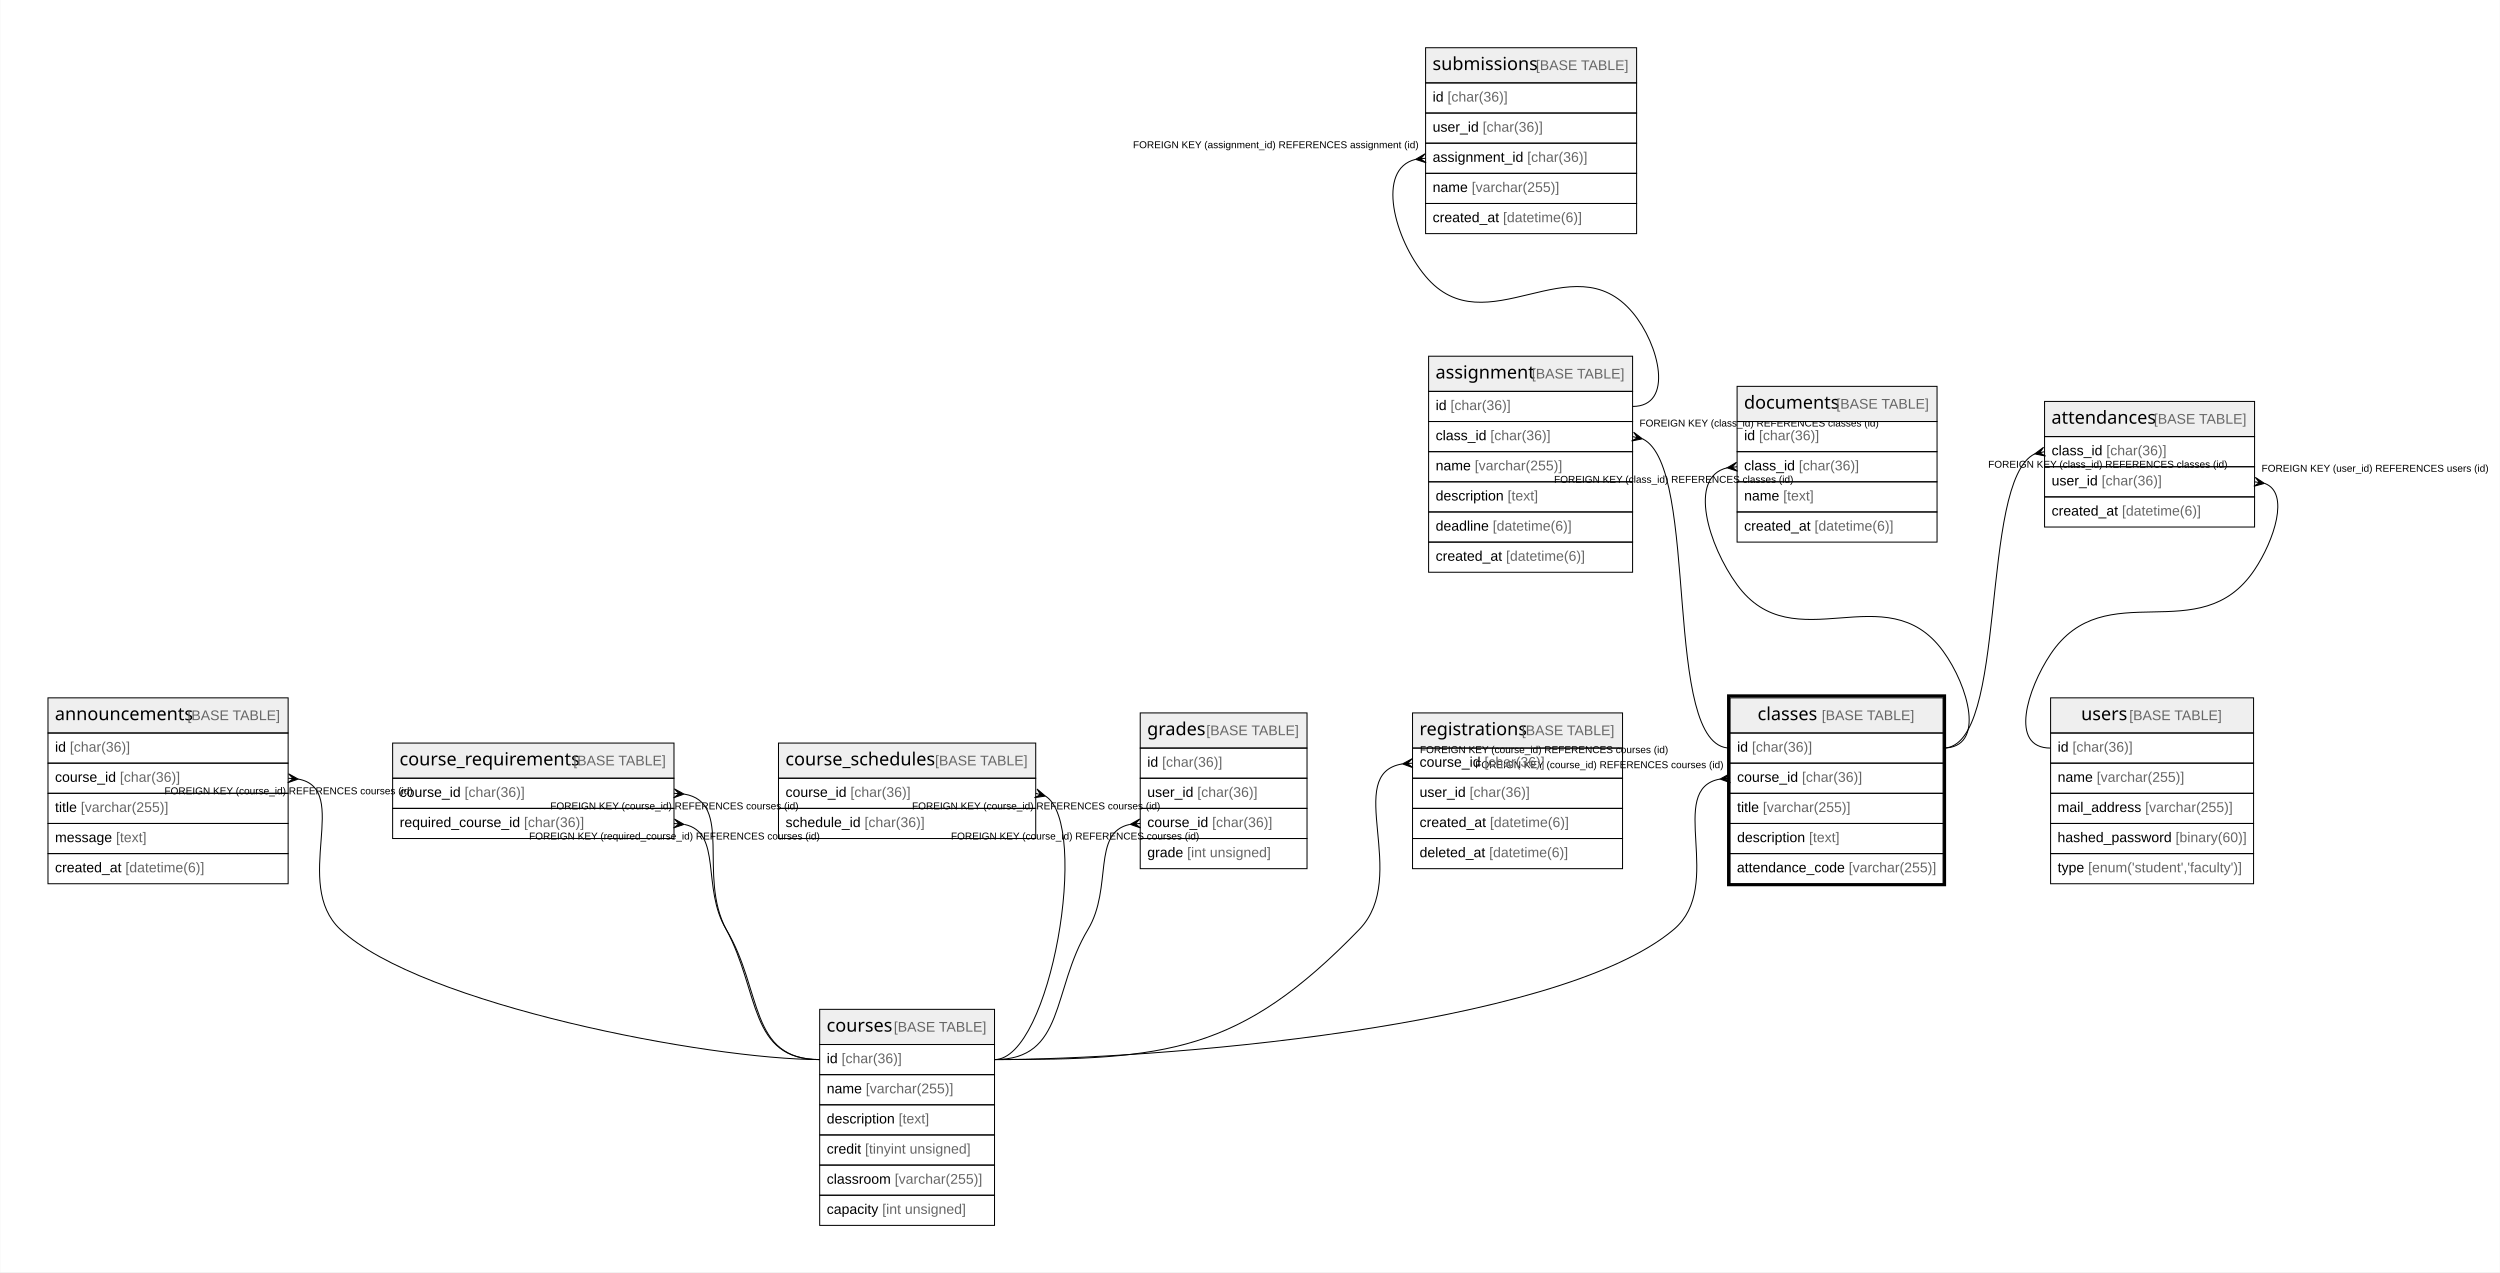
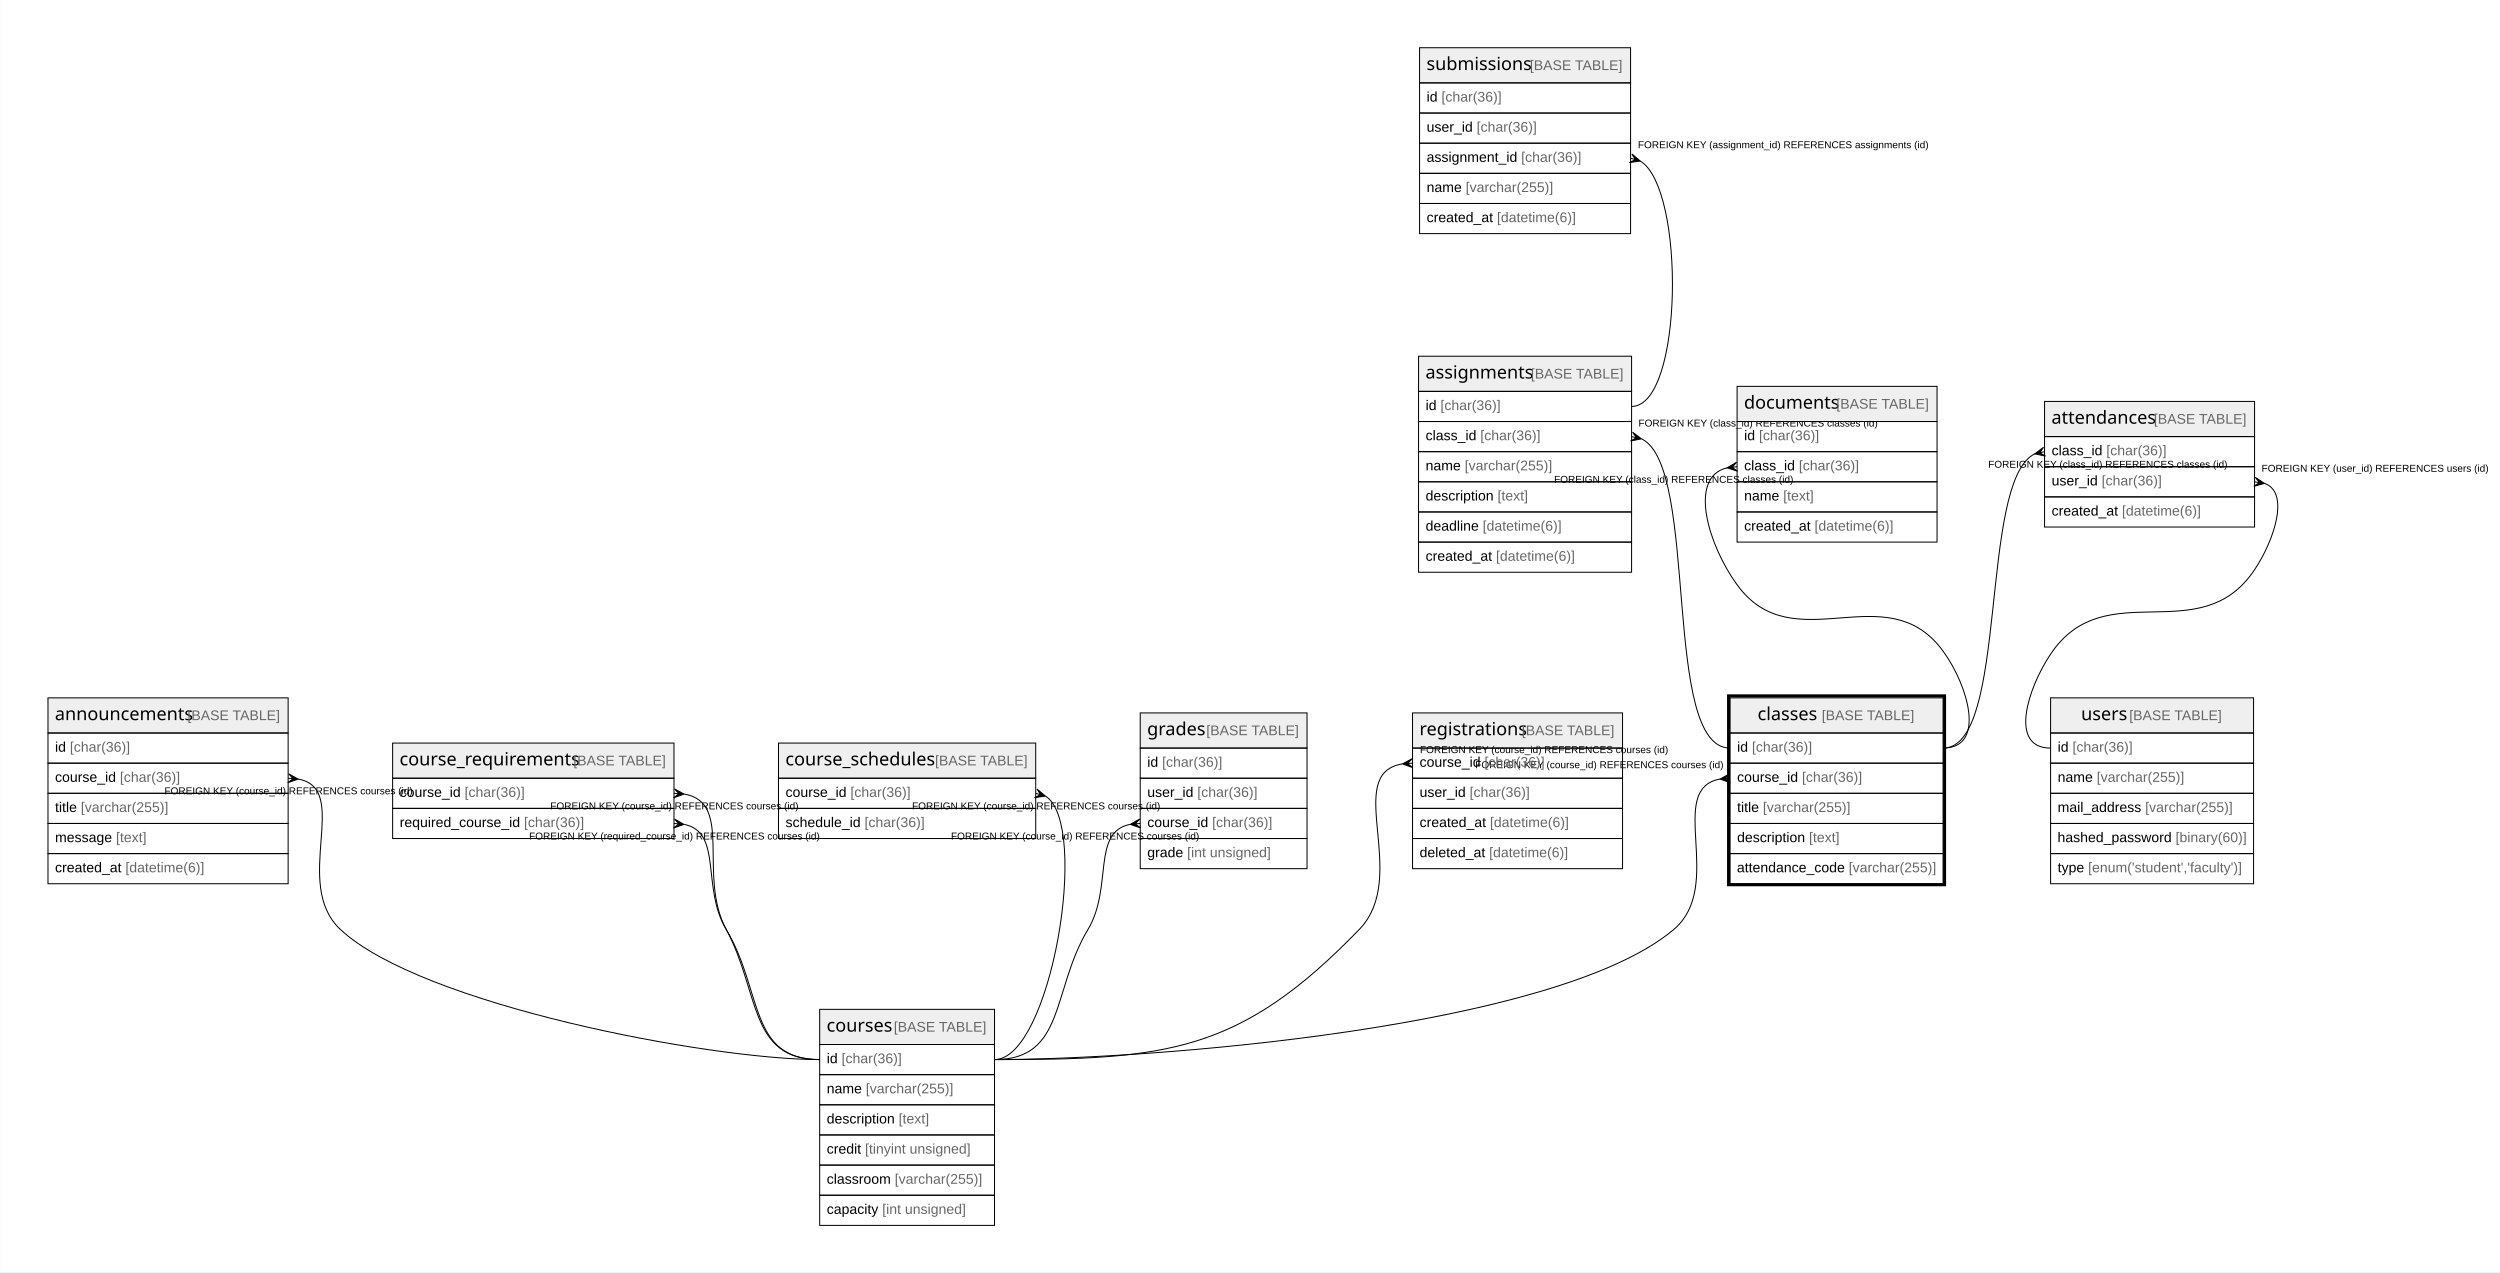
<svg xmlns="http://www.w3.org/2000/svg" width="2488pt" height="1266pt" viewBox="0.00 0.00 2487.50 1266.00">
  <g id="graph0" class="graph" transform="scale(1 1) rotate(0) translate(4 1262)">
    <polygon fill="#ffffff" stroke="transparent" points="-4,4 -4,-1262 2483.5,-1262 2483.5,4 -4,4" />
    <g id="node1" class="node">
      <polygon fill="#efefef" stroke="transparent" points="1717.5,-532.5 1717.5,-567.5 1929.5,-567.5 1929.5,-532.5 1717.5,-532.5" />
      <polygon fill="none" stroke="#000000" points="1717.5,-532.5 1717.5,-567.5 1929.5,-567.5 1929.5,-532.5 1717.5,-532.5" />
      <text text-anchor="start" x="1744.87" y="-545.3" font-family="Arial Bold" font-size="18.00" fill="#000000">classes</text>
      <text text-anchor="start" x="1804.876" y="-545.3" font-family="Arial" font-size="14.00" fill="#000000"> </text>
      <text text-anchor="start" x="1808.767" y="-545.3" font-family="Arial" font-size="14.00" fill="#666666">[BASE TABLE]</text>
      <polygon fill="none" stroke="#000000" points="1717.5,-502.5 1717.5,-532.5 1929.5,-532.5 1929.5,-502.5 1717.5,-502.5" />
      <text text-anchor="start" x="1724.5" y="-513.9" font-family="Arial" font-size="14.00" fill="#000000">id </text>
      <text text-anchor="start" x="1739.28" y="-513.9" font-family="Arial" font-size="14.00" fill="#666666">[char(36)]</text>
      <polygon fill="none" stroke="#000000" points="1717.5,-472.5 1717.5,-502.5 1929.5,-502.5 1929.5,-472.5 1717.5,-472.5" />
      <text text-anchor="start" x="1724.5" y="-483.9" font-family="Arial" font-size="14.00" fill="#000000">course_id </text>
      <text text-anchor="start" x="1789.071" y="-483.9" font-family="Arial" font-size="14.00" fill="#666666">[char(36)]</text>
      <polygon fill="none" stroke="#000000" points="1717.5,-442.5 1717.5,-472.5 1929.5,-472.5 1929.5,-442.5 1717.5,-442.5" />
      <text text-anchor="start" x="1724.5" y="-453.9" font-family="Arial" font-size="14.00" fill="#000000">title </text>
      <text text-anchor="start" x="1750.168" y="-453.9" font-family="Arial" font-size="14.00" fill="#666666">[varchar(255)]</text>
      <polygon fill="none" stroke="#000000" points="1717.5,-412.5 1717.5,-442.5 1929.5,-442.5 1929.5,-412.5 1717.5,-412.5" />
      <text text-anchor="start" x="1724.5" y="-423.9" font-family="Arial" font-size="14.00" fill="#000000">description </text>
      <text text-anchor="start" x="1796.068" y="-423.9" font-family="Arial" font-size="14.00" fill="#666666">[text]</text>
      <polygon fill="none" stroke="#000000" points="1717.5,-382.5 1717.5,-412.5 1929.5,-412.5 1929.5,-382.5 1717.5,-382.5" />
      <text text-anchor="start" x="1724.3" y="-393.9" font-family="Arial" font-size="14.00" fill="#000000">attendance_code </text>
      <text text-anchor="start" x="1835.581" y="-393.9" font-family="Arial" font-size="14.00" fill="#666666">[varchar(255)]</text>
      <polygon fill="none" stroke="#000000" stroke-width="3" points="1716,-381.5 1716,-569.5 1931,-569.5 1931,-381.5 1716,-381.5" />
    </g>
    <g id="node7" class="node">
      <polygon fill="#efefef" stroke="transparent" points="811.5,-222.5 811.5,-257.5 985.5,-257.5 985.5,-222.5 811.5,-222.5" />
      <polygon fill="none" stroke="#000000" points="811.5,-222.5 811.5,-257.5 985.5,-257.5 985.5,-222.5 811.5,-222.5" />
      <text text-anchor="start" x="818.368" y="-235.3" font-family="Arial Bold" font-size="18.00" fill="#000000">courses</text>
      <text text-anchor="start" x="881.379" y="-235.3" font-family="Arial" font-size="14.00" fill="#000000"> </text>
      <text text-anchor="start" x="885.269" y="-235.3" font-family="Arial" font-size="14.00" fill="#666666">[BASE TABLE]</text>
      <polygon fill="none" stroke="#000000" points="811.5,-192.5 811.5,-222.5 985.5,-222.5 985.5,-192.5 811.5,-192.5" />
      <text text-anchor="start" x="818.5" y="-203.9" font-family="Arial" font-size="14.00" fill="#000000">id </text>
      <text text-anchor="start" x="833.28" y="-203.9" font-family="Arial" font-size="14.00" fill="#666666">[char(36)]</text>
      <polygon fill="none" stroke="#000000" points="811.5,-162.5 811.5,-192.5 985.5,-192.5 985.5,-162.5 811.5,-162.5" />
      <text text-anchor="start" x="818.5" y="-173.9" font-family="Arial" font-size="14.00" fill="#000000">name </text>
      <text text-anchor="start" x="857.399" y="-173.9" font-family="Arial" font-size="14.00" fill="#666666">[varchar(255)]</text>
      <polygon fill="none" stroke="#000000" points="811.5,-132.5 811.5,-162.5 985.5,-162.5 985.5,-132.5 811.5,-132.5" />
      <text text-anchor="start" x="818.5" y="-143.9" font-family="Arial" font-size="14.00" fill="#000000">description </text>
      <text text-anchor="start" x="890.068" y="-143.9" font-family="Arial" font-size="14.00" fill="#666666">[text]</text>
      <polygon fill="none" stroke="#000000" points="811.5,-102.5 811.5,-132.5 985.5,-132.5 985.5,-102.5 811.5,-102.5" />
      <text text-anchor="start" x="818.5" y="-113.9" font-family="Arial" font-size="14.00" fill="#000000">credit </text>
      <text text-anchor="start" x="856.614" y="-113.9" font-family="Arial" font-size="14.00" fill="#666666">[tinyint unsigned]</text>
      <polygon fill="none" stroke="#000000" points="811.5,-72.5 811.5,-102.5 985.5,-102.5 985.5,-72.5 811.5,-72.5" />
      <text text-anchor="start" x="818.5" y="-83.9" font-family="Arial" font-size="14.00" fill="#000000">classroom </text>
      <text text-anchor="start" x="886.166" y="-83.9" font-family="Arial" font-size="14.00" fill="#666666">[varchar(255)]</text>
      <polygon fill="none" stroke="#000000" points="811.5,-42.5 811.5,-72.5 985.5,-72.5 985.5,-42.5 811.5,-42.5" />
      <text text-anchor="start" x="818.5" y="-53.9" font-family="Arial" font-size="14.00" fill="#000000">capacity </text>
      <text text-anchor="start" x="873.736" y="-53.9" font-family="Arial" font-size="14.00" fill="#666666">[int unsigned]</text>
    </g>
    <g id="edge6" class="edge">
      <path fill="none" stroke="#000000" d="M1707.349,-486.653C1653.154,-476.649 1713.124,-380.652 1661.5,-337 1544.704,-238.239 1138.454,-207.5 985.5,-207.5" />
      <polygon fill="#000000" stroke="#000000" points="1707.535,-486.668 1717.126,-491.984 1712.517,-487.084 1717.5,-487.5 1717.5,-487.5 1717.5,-487.5 1712.517,-487.084 1717.874,-483.016 1707.535,-486.668 1707.535,-486.668" />
      <text text-anchor="start" x="1463.886" y="-497.5" font-family="Arial" font-size="10.00" fill="#000000">FOREIGN KEY (course_id) REFERENCES courses (id)</text>
    </g>
    <g id="node2" class="node">
-       <polygon fill="#efefef" stroke="transparent" points="1417.5,-872.5 1417.5,-907.5 1620.5,-907.5 1620.5,-872.5 1417.5,-872.5" />
-       <polygon fill="none" stroke="#000000" points="1417.5,-872.5 1417.5,-907.5 1620.5,-907.5 1620.5,-872.5 1417.5,-872.5" />
-       <text text-anchor="start" x="1424.363" y="-885.3" font-family="Arial Bold" font-size="18.00" fill="#000000">assignment</text>
-       <text text-anchor="start" x="1516.383" y="-885.3" font-family="Arial" font-size="14.00" fill="#000000"> </text>
-       <text text-anchor="start" x="1520.274" y="-885.3" font-family="Arial" font-size="14.00" fill="#666666">[BASE TABLE]</text>
-       <polygon fill="none" stroke="#000000" points="1417.5,-842.5 1417.5,-872.5 1620.5,-872.5 1620.5,-842.5 1417.5,-842.5" />
-       <text text-anchor="start" x="1424.5" y="-853.9" font-family="Arial" font-size="14.00" fill="#000000">id </text>
-       <text text-anchor="start" x="1439.28" y="-853.9" font-family="Arial" font-size="14.00" fill="#666666">[char(36)]</text>
-       <polygon fill="none" stroke="#000000" points="1417.5,-812.5 1417.5,-842.5 1620.5,-842.5 1620.5,-812.5 1417.5,-812.5" />
-       <text text-anchor="start" x="1424.5" y="-823.9" font-family="Arial" font-size="14.00" fill="#000000">class_id </text>
-       <text text-anchor="start" x="1478.952" y="-823.9" font-family="Arial" font-size="14.00" fill="#666666">[char(36)]</text>
-       <polygon fill="none" stroke="#000000" points="1417.5,-782.5 1417.5,-812.5 1620.5,-812.5 1620.5,-782.5 1417.5,-782.5" />
-       <text text-anchor="start" x="1424.5" y="-793.9" font-family="Arial" font-size="14.00" fill="#000000">name </text>
-       <text text-anchor="start" x="1463.399" y="-793.9" font-family="Arial" font-size="14.00" fill="#666666">[varchar(255)]</text>
-       <polygon fill="none" stroke="#000000" points="1417.5,-752.5 1417.5,-782.5 1620.5,-782.5 1620.5,-752.5 1417.5,-752.5" />
-       <text text-anchor="start" x="1424.5" y="-763.9" font-family="Arial" font-size="14.00" fill="#000000">description </text>
-       <text text-anchor="start" x="1496.068" y="-763.9" font-family="Arial" font-size="14.00" fill="#666666">[text]</text>
-       <polygon fill="none" stroke="#000000" points="1417.5,-722.5 1417.5,-752.5 1620.5,-752.5 1620.5,-722.5 1417.5,-722.5" />
-       <text text-anchor="start" x="1424.5" y="-733.9" font-family="Arial" font-size="14.00" fill="#000000">deadline </text>
-       <text text-anchor="start" x="1481.299" y="-733.9" font-family="Arial" font-size="14.00" fill="#666666">[datetime(6)]</text>
-       <polygon fill="none" stroke="#000000" points="1417.5,-692.5 1417.5,-722.5 1620.5,-722.5 1620.5,-692.5 1417.5,-692.5" />
-       <text text-anchor="start" x="1424.5" y="-703.9" font-family="Arial" font-size="14.00" fill="#000000">created_at </text>
-       <text text-anchor="start" x="1494.528" y="-703.9" font-family="Arial" font-size="14.00" fill="#666666">[datetime(6)]</text>
+       <polygon fill="#efefef" stroke="transparent" points="1407.5,-872.5 1407.5,-907.5 1619.5,-907.5 1619.5,-872.5 1407.5,-872.5" />
+       <polygon fill="none" stroke="#000000" points="1407.5,-872.5 1407.5,-907.5 1619.5,-907.5 1619.5,-872.5 1407.5,-872.5" />
+       <text text-anchor="start" x="1414.363" y="-885.3" font-family="Arial Bold" font-size="18.00" fill="#000000">assignments</text>
+       <text text-anchor="start" x="1515.383" y="-885.3" font-family="Arial" font-size="14.00" fill="#000000"> </text>
+       <text text-anchor="start" x="1519.274" y="-885.3" font-family="Arial" font-size="14.00" fill="#666666">[BASE TABLE]</text>
+       <polygon fill="none" stroke="#000000" points="1407.5,-842.5 1407.5,-872.5 1619.5,-872.5 1619.5,-842.5 1407.5,-842.5" />
+       <text text-anchor="start" x="1414.5" y="-853.9" font-family="Arial" font-size="14.00" fill="#000000">id </text>
+       <text text-anchor="start" x="1429.28" y="-853.9" font-family="Arial" font-size="14.00" fill="#666666">[char(36)]</text>
+       <polygon fill="none" stroke="#000000" points="1407.5,-812.5 1407.5,-842.5 1619.5,-842.5 1619.5,-812.5 1407.5,-812.5" />
+       <text text-anchor="start" x="1414.5" y="-823.9" font-family="Arial" font-size="14.00" fill="#000000">class_id </text>
+       <text text-anchor="start" x="1468.952" y="-823.9" font-family="Arial" font-size="14.00" fill="#666666">[char(36)]</text>
+       <polygon fill="none" stroke="#000000" points="1407.5,-782.5 1407.5,-812.5 1619.5,-812.5 1619.5,-782.5 1407.5,-782.5" />
+       <text text-anchor="start" x="1414.5" y="-793.9" font-family="Arial" font-size="14.00" fill="#000000">name </text>
+       <text text-anchor="start" x="1453.399" y="-793.9" font-family="Arial" font-size="14.00" fill="#666666">[varchar(255)]</text>
+       <polygon fill="none" stroke="#000000" points="1407.5,-752.5 1407.5,-782.5 1619.5,-782.5 1619.5,-752.5 1407.5,-752.5" />
+       <text text-anchor="start" x="1414.5" y="-763.9" font-family="Arial" font-size="14.00" fill="#000000">description </text>
+       <text text-anchor="start" x="1486.068" y="-763.9" font-family="Arial" font-size="14.00" fill="#666666">[text]</text>
+       <polygon fill="none" stroke="#000000" points="1407.5,-722.5 1407.5,-752.5 1619.5,-752.5 1619.5,-722.5 1407.5,-722.5" />
+       <text text-anchor="start" x="1414.5" y="-733.9" font-family="Arial" font-size="14.00" fill="#000000">deadline </text>
+       <text text-anchor="start" x="1471.299" y="-733.9" font-family="Arial" font-size="14.00" fill="#666666">[datetime(6)]</text>
+       <polygon fill="none" stroke="#000000" points="1407.5,-692.5 1407.5,-722.5 1619.5,-722.5 1619.5,-692.5 1407.5,-692.5" />
+       <text text-anchor="start" x="1414.5" y="-703.9" font-family="Arial" font-size="14.00" fill="#000000">created_at </text>
+       <text text-anchor="start" x="1484.528" y="-703.9" font-family="Arial" font-size="14.00" fill="#666666">[datetime(6)]</text>
    </g>
    <g id="edge1" class="edge">
-       <path fill="none" stroke="#000000" d="M1630.603,-825.183C1688.18,-796.815 1648.983,-517.5 1717.5,-517.5" />
-       <polygon fill="#000000" stroke="#000000" points="1630.247,-825.265 1619.494,-823.114 1625.373,-826.382 1620.5,-827.5 1620.5,-827.5 1620.5,-827.5 1625.373,-826.382 1621.506,-831.886 1630.247,-825.265 1630.247,-825.265" />
-       <text text-anchor="start" x="1627.334" y="-837.5" font-family="Arial" font-size="10.00" fill="#000000">FOREIGN KEY (class_id) REFERENCES classes (id)</text>
+       <path fill="none" stroke="#000000" d="M1629.619,-825.183C1687.333,-796.815 1648.92,-517.5 1717.5,-517.5" />
+       <polygon fill="#000000" stroke="#000000" points="1629.248,-825.268 1618.496,-823.114 1624.374,-826.384 1619.5,-827.5 1619.5,-827.5 1619.5,-827.5 1624.374,-826.384 1620.504,-831.886 1629.248,-825.268 1629.248,-825.268" />
+       <text text-anchor="start" x="1626.334" y="-837.5" font-family="Arial" font-size="10.00" fill="#000000">FOREIGN KEY (class_id) REFERENCES classes (id)</text>
    </g>
    <g id="node3" class="node">
-       <polygon fill="#efefef" stroke="transparent" points="1414.5,-1179.5 1414.5,-1214.5 1624.5,-1214.5 1624.5,-1179.5 1414.5,-1179.5" />
-       <polygon fill="none" stroke="#000000" points="1414.5,-1179.5 1414.5,-1214.5 1624.5,-1214.5 1624.5,-1179.5 1414.5,-1179.5" />
-       <text text-anchor="start" x="1421.37" y="-1192.3" font-family="Arial Bold" font-size="18.00" fill="#000000">submissions</text>
-       <text text-anchor="start" x="1520.376" y="-1192.3" font-family="Arial" font-size="14.00" fill="#000000"> </text>
-       <text text-anchor="start" x="1524.266" y="-1192.3" font-family="Arial" font-size="14.00" fill="#666666">[BASE TABLE]</text>
-       <polygon fill="none" stroke="#000000" points="1414.5,-1149.5 1414.5,-1179.5 1624.5,-1179.5 1624.5,-1149.5 1414.5,-1149.5" />
-       <text text-anchor="start" x="1421.5" y="-1160.9" font-family="Arial" font-size="14.00" fill="#000000">id </text>
-       <text text-anchor="start" x="1436.28" y="-1160.9" font-family="Arial" font-size="14.00" fill="#666666">[char(36)]</text>
-       <polygon fill="none" stroke="#000000" points="1414.5,-1119.5 1414.5,-1149.5 1624.5,-1149.5 1624.5,-1119.5 1414.5,-1119.5" />
-       <text text-anchor="start" x="1421.5" y="-1130.9" font-family="Arial" font-size="14.00" fill="#000000">user_id </text>
-       <text text-anchor="start" x="1471.288" y="-1130.9" font-family="Arial" font-size="14.00" fill="#666666">[char(36)]</text>
-       <polygon fill="none" stroke="#000000" points="1414.5,-1089.5 1414.5,-1119.5 1624.5,-1119.5 1624.5,-1089.5 1414.5,-1089.5" />
-       <text text-anchor="start" x="1421.5" y="-1100.9" font-family="Arial" font-size="14.00" fill="#000000">assignment_id </text>
-       <text text-anchor="start" x="1515.633" y="-1100.9" font-family="Arial" font-size="14.00" fill="#666666">[char(36)]</text>
-       <polygon fill="none" stroke="#000000" points="1414.5,-1059.5 1414.5,-1089.5 1624.5,-1089.5 1624.5,-1059.5 1414.5,-1059.5" />
-       <text text-anchor="start" x="1421.5" y="-1070.9" font-family="Arial" font-size="14.00" fill="#000000">name </text>
-       <text text-anchor="start" x="1460.399" y="-1070.9" font-family="Arial" font-size="14.00" fill="#666666">[varchar(255)]</text>
-       <polygon fill="none" stroke="#000000" points="1414.5,-1029.5 1414.5,-1059.5 1624.5,-1059.5 1624.5,-1029.5 1414.5,-1029.5" />
-       <text text-anchor="start" x="1421.5" y="-1040.9" font-family="Arial" font-size="14.00" fill="#000000">created_at </text>
-       <text text-anchor="start" x="1491.528" y="-1040.9" font-family="Arial" font-size="14.00" fill="#666666">[datetime(6)]</text>
+       <polygon fill="#efefef" stroke="transparent" points="1408.5,-1179.5 1408.5,-1214.5 1618.5,-1214.5 1618.5,-1179.5 1408.5,-1179.5" />
+       <polygon fill="none" stroke="#000000" points="1408.5,-1179.5 1408.5,-1214.5 1618.5,-1214.5 1618.5,-1179.5 1408.5,-1179.5" />
+       <text text-anchor="start" x="1415.37" y="-1192.3" font-family="Arial Bold" font-size="18.00" fill="#000000">submissions</text>
+       <text text-anchor="start" x="1514.376" y="-1192.3" font-family="Arial" font-size="14.00" fill="#000000"> </text>
+       <text text-anchor="start" x="1518.266" y="-1192.3" font-family="Arial" font-size="14.00" fill="#666666">[BASE TABLE]</text>
+       <polygon fill="none" stroke="#000000" points="1408.5,-1149.5 1408.5,-1179.5 1618.5,-1179.5 1618.5,-1149.5 1408.5,-1149.5" />
+       <text text-anchor="start" x="1415.5" y="-1160.9" font-family="Arial" font-size="14.00" fill="#000000">id </text>
+       <text text-anchor="start" x="1430.28" y="-1160.9" font-family="Arial" font-size="14.00" fill="#666666">[char(36)]</text>
+       <polygon fill="none" stroke="#000000" points="1408.5,-1119.5 1408.5,-1149.5 1618.5,-1149.5 1618.5,-1119.5 1408.5,-1119.5" />
+       <text text-anchor="start" x="1415.5" y="-1130.9" font-family="Arial" font-size="14.00" fill="#000000">user_id </text>
+       <text text-anchor="start" x="1465.288" y="-1130.9" font-family="Arial" font-size="14.00" fill="#666666">[char(36)]</text>
+       <polygon fill="none" stroke="#000000" points="1408.5,-1089.5 1408.5,-1119.5 1618.5,-1119.5 1618.5,-1089.5 1408.5,-1089.5" />
+       <text text-anchor="start" x="1415.5" y="-1100.9" font-family="Arial" font-size="14.00" fill="#000000">assignment_id </text>
+       <text text-anchor="start" x="1509.633" y="-1100.9" font-family="Arial" font-size="14.00" fill="#666666">[char(36)]</text>
+       <polygon fill="none" stroke="#000000" points="1408.5,-1059.5 1408.5,-1089.5 1618.5,-1089.5 1618.5,-1059.5 1408.5,-1059.5" />
+       <text text-anchor="start" x="1415.5" y="-1070.9" font-family="Arial" font-size="14.00" fill="#000000">name </text>
+       <text text-anchor="start" x="1454.399" y="-1070.9" font-family="Arial" font-size="14.00" fill="#666666">[varchar(255)]</text>
+       <polygon fill="none" stroke="#000000" points="1408.5,-1029.5 1408.5,-1059.5 1618.5,-1059.5 1618.5,-1029.5 1408.5,-1029.5" />
+       <text text-anchor="start" x="1415.5" y="-1040.9" font-family="Arial" font-size="14.00" fill="#000000">created_at </text>
+       <text text-anchor="start" x="1485.528" y="-1040.9" font-family="Arial" font-size="14.00" fill="#666666">[datetime(6)]</text>
    </g>
    <g id="edge2" class="edge">
-       <path fill="none" stroke="#000000" d="M1404.516,-1103.39C1364.971,-1093.784 1383.264,-1024.168 1414.5,-987 1474.297,-915.847 1560.703,-1022.153 1620.5,-951 1647.236,-919.187 1662.056,-857.5 1620.5,-857.5" />
-       <polygon fill="#000000" stroke="#000000" points="1404.561,-1103.395 1414.003,-1108.973 1409.531,-1103.948 1414.5,-1104.5 1414.5,-1104.5 1414.5,-1104.5 1409.531,-1103.948 1414.997,-1100.027 1404.561,-1103.395 1404.561,-1103.395" />
-       <text text-anchor="start" x="1123.27" y="-1114.5" font-family="Arial" font-size="10.00" fill="#000000">FOREIGN KEY (assignment_id) REFERENCES assignment (id)</text>
+       <path fill="none" stroke="#000000" d="M1628.16,-1101.726C1673.296,-1074.59 1670.959,-857.5 1619.5,-857.5" />
+       <polygon fill="#000000" stroke="#000000" points="1628.112,-1101.74 1617.258,-1100.175 1623.306,-1103.12 1618.5,-1104.5 1618.5,-1104.5 1618.5,-1104.5 1623.306,-1103.12 1619.742,-1108.825 1628.112,-1101.74 1628.112,-1101.74" />
+       <text text-anchor="start" x="1625.77" y="-1114.5" font-family="Arial" font-size="10.00" fill="#000000">FOREIGN KEY (assignment_id) REFERENCES assignments (id)</text>
    </g>
    <g id="node4" class="node">
      <polygon fill="#efefef" stroke="transparent" points="2030.5,-827.5 2030.5,-862.5 2239.5,-862.5 2239.5,-827.5 2030.5,-827.5" />
      <polygon fill="none" stroke="#000000" points="2030.5,-827.5 2030.5,-862.5 2239.5,-862.5 2239.5,-827.5 2030.5,-827.5" />
      <text text-anchor="start" x="2037.349" y="-840.3" font-family="Arial Bold" font-size="18.00" fill="#000000">attendances</text>
      <text text-anchor="start" x="2135.397" y="-840.3" font-family="Arial" font-size="14.00" fill="#000000"> </text>
      <text text-anchor="start" x="2139.288" y="-840.3" font-family="Arial" font-size="14.00" fill="#666666">[BASE TABLE]</text>
      <polygon fill="none" stroke="#000000" points="2030.5,-797.5 2030.5,-827.5 2239.5,-827.5 2239.5,-797.5 2030.5,-797.5" />
      <text text-anchor="start" x="2037.5" y="-808.9" font-family="Arial" font-size="14.00" fill="#000000">class_id </text>
      <text text-anchor="start" x="2091.952" y="-808.9" font-family="Arial" font-size="14.00" fill="#666666">[char(36)]</text>
      <polygon fill="none" stroke="#000000" points="2030.5,-767.5 2030.5,-797.5 2239.5,-797.5 2239.5,-767.5 2030.5,-767.5" />
      <text text-anchor="start" x="2037.5" y="-778.9" font-family="Arial" font-size="14.00" fill="#000000">user_id </text>
      <text text-anchor="start" x="2087.288" y="-778.9" font-family="Arial" font-size="14.00" fill="#666666">[char(36)]</text>
      <polygon fill="none" stroke="#000000" points="2030.5,-737.5 2030.5,-767.5 2239.5,-767.5 2239.5,-737.5 2030.5,-737.5" />
      <text text-anchor="start" x="2037.5" y="-748.9" font-family="Arial" font-size="14.00" fill="#000000">created_at </text>
      <text text-anchor="start" x="2107.528" y="-748.9" font-family="Arial" font-size="14.00" fill="#666666">[datetime(6)]</text>
    </g>
    <g id="edge3" class="edge">
      <path fill="none" stroke="#000000" d="M2020.743,-810.295C1964.75,-783.3 1995.273,-517.5 1929.5,-517.5" />
      <polygon fill="#000000" stroke="#000000" points="2020.746,-810.296 2029.508,-816.889 2025.623,-811.398 2030.5,-812.5 2030.5,-812.5 2030.5,-812.5 2025.623,-811.398 2031.492,-808.111 2020.746,-810.296 2020.746,-810.296" />
      <text text-anchor="start" x="1974.334" y="-796.5" font-family="Arial" font-size="10.00" fill="#000000">FOREIGN KEY (class_id) REFERENCES classes (id)</text>
    </g>
    <g id="node5" class="node">
      <polygon fill="#efefef" stroke="transparent" points="2036.5,-532.5 2036.5,-567.5 2238.5,-567.5 2238.5,-532.5 2036.5,-532.5" />
      <polygon fill="none" stroke="#000000" points="2036.5,-532.5 2036.5,-567.5 2238.5,-567.5 2238.5,-532.5 2036.5,-532.5" />
      <text text-anchor="start" x="2066.871" y="-545.3" font-family="Arial Bold" font-size="18.00" fill="#000000">users</text>
      <text text-anchor="start" x="2110.875" y="-545.3" font-family="Arial" font-size="14.00" fill="#000000"> </text>
      <text text-anchor="start" x="2114.766" y="-545.3" font-family="Arial" font-size="14.00" fill="#666666">[BASE TABLE]</text>
      <polygon fill="none" stroke="#000000" points="2036.5,-502.5 2036.5,-532.5 2238.5,-532.5 2238.5,-502.5 2036.5,-502.5" />
      <text text-anchor="start" x="2043.5" y="-513.9" font-family="Arial" font-size="14.00" fill="#000000">id </text>
      <text text-anchor="start" x="2058.28" y="-513.9" font-family="Arial" font-size="14.00" fill="#666666">[char(36)]</text>
      <polygon fill="none" stroke="#000000" points="2036.5,-472.5 2036.5,-502.5 2238.5,-502.5 2238.5,-472.5 2036.5,-472.5" />
      <text text-anchor="start" x="2043.5" y="-483.9" font-family="Arial" font-size="14.00" fill="#000000">name </text>
      <text text-anchor="start" x="2082.399" y="-483.9" font-family="Arial" font-size="14.00" fill="#666666">[varchar(255)]</text>
      <polygon fill="none" stroke="#000000" points="2036.5,-442.5 2036.5,-472.5 2238.5,-472.5 2238.5,-442.5 2036.5,-442.5" />
      <text text-anchor="start" x="2043.5" y="-453.9" font-family="Arial" font-size="14.00" fill="#000000">mail_address </text>
      <text text-anchor="start" x="2130.621" y="-453.9" font-family="Arial" font-size="14.00" fill="#666666">[varchar(255)]</text>
      <polygon fill="none" stroke="#000000" points="2036.5,-412.5 2036.5,-442.5 2238.5,-442.5 2238.5,-412.5 2036.5,-412.5" />
      <text text-anchor="start" x="2043.367" y="-423.9" font-family="Arial" font-size="14.00" fill="#000000">hashed_password </text>
      <text text-anchor="start" x="2160.851" y="-423.9" font-family="Arial" font-size="14.00" fill="#666666">[binary(60)]</text>
      <polygon fill="none" stroke="#000000" points="2036.5,-382.5 2036.5,-412.5 2238.5,-412.5 2238.5,-382.5 2036.5,-382.5" />
      <text text-anchor="start" x="2043.5" y="-393.9" font-family="Arial" font-size="14.00" fill="#000000">type </text>
      <text text-anchor="start" x="2073.846" y="-393.9" font-family="Arial" font-size="14.00" fill="#666666">[enum('student','faculty')]</text>
    </g>
    <g id="edge4" class="edge">
      <path fill="none" stroke="#000000" d="M2249.665,-780.875C2274.835,-771.529 2258.916,-724.047 2239.5,-695 2185.239,-613.824 2090.761,-692.176 2036.5,-611 2013.407,-576.452 1994.944,-517.5 2036.5,-517.5" />
      <polygon fill="#000000" stroke="#000000" points="2249.375,-780.921 2238.789,-778.057 2244.437,-781.711 2239.5,-782.5 2239.5,-782.5 2239.5,-782.5 2244.437,-781.711 2240.211,-786.943 2249.375,-780.921 2249.375,-780.921" />
      <text text-anchor="start" x="2246.445" y="-792.5" font-family="Arial" font-size="10.00" fill="#000000">FOREIGN KEY (user_id) REFERENCES users (id)</text>
    </g>
    <g id="node6" class="node">
      <polygon fill="#efefef" stroke="transparent" points="1724.5,-842.5 1724.5,-877.5 1923.5,-877.5 1923.5,-842.5 1724.5,-842.5" />
      <polygon fill="none" stroke="#000000" points="1724.5,-842.5 1724.5,-877.5 1923.5,-877.5 1923.5,-842.5 1724.5,-842.5" />
      <text text-anchor="start" x="1731.36" y="-855.3" font-family="Arial Bold" font-size="18.00" fill="#000000">documents</text>
      <text text-anchor="start" x="1819.386" y="-855.3" font-family="Arial" font-size="14.00" fill="#000000"> </text>
      <text text-anchor="start" x="1823.276" y="-855.3" font-family="Arial" font-size="14.00" fill="#666666">[BASE TABLE]</text>
      <polygon fill="none" stroke="#000000" points="1724.5,-812.5 1724.5,-842.5 1923.5,-842.5 1923.5,-812.5 1724.5,-812.5" />
      <text text-anchor="start" x="1731.5" y="-823.9" font-family="Arial" font-size="14.00" fill="#000000">id </text>
      <text text-anchor="start" x="1746.28" y="-823.9" font-family="Arial" font-size="14.00" fill="#666666">[char(36)]</text>
      <polygon fill="none" stroke="#000000" points="1724.5,-782.5 1724.5,-812.5 1923.5,-812.5 1923.5,-782.5 1724.5,-782.5" />
      <text text-anchor="start" x="1731.5" y="-793.9" font-family="Arial" font-size="14.00" fill="#000000">class_id </text>
      <text text-anchor="start" x="1785.952" y="-793.9" font-family="Arial" font-size="14.00" fill="#666666">[char(36)]</text>
      <polygon fill="none" stroke="#000000" points="1724.5,-752.5 1724.5,-782.5 1923.5,-782.5 1923.5,-752.5 1724.5,-752.5" />
      <text text-anchor="start" x="1731.5" y="-763.9" font-family="Arial" font-size="14.00" fill="#000000">name </text>
      <text text-anchor="start" x="1770.399" y="-763.9" font-family="Arial" font-size="14.00" fill="#666666">[text]</text>
      <polygon fill="none" stroke="#000000" points="1724.5,-722.5 1724.5,-752.5 1923.5,-752.5 1923.5,-722.5 1724.5,-722.5" />
      <text text-anchor="start" x="1731.5" y="-733.9" font-family="Arial" font-size="14.00" fill="#000000">created_at </text>
      <text text-anchor="start" x="1801.528" y="-733.9" font-family="Arial" font-size="14.00" fill="#666666">[datetime(6)]</text>
    </g>
    <g id="edge5" class="edge">
      <path fill="none" stroke="#000000" d="M1714.555,-796.421C1675.343,-787.076 1695.91,-719.24 1724.5,-680 1780.865,-602.639 1873.135,-691.361 1929.5,-614 1954.756,-579.336 1972.389,-517.5 1929.5,-517.5" />
      <polygon fill="#000000" stroke="#000000" points="1714.558,-796.421 1724.015,-801.974 1719.529,-796.961 1724.5,-797.5 1724.5,-797.5 1724.5,-797.5 1719.529,-796.961 1724.985,-793.026 1714.558,-796.421 1714.558,-796.421" />
      <text text-anchor="start" x="1542.334" y="-781.5" font-family="Arial" font-size="10.00" fill="#000000">FOREIGN KEY (class_id) REFERENCES classes (id)</text>
    </g>
    <g id="node8" class="node">
      <polygon fill="#efefef" stroke="transparent" points="43.5,-532.5 43.5,-567.5 282.5,-567.5 282.5,-532.5 43.5,-532.5" />
      <polygon fill="none" stroke="#000000" points="43.5,-532.5 43.5,-567.5 282.5,-567.5 282.5,-532.5 43.5,-532.5" />
      <text text-anchor="start" x="50.348" y="-545.3" font-family="Arial Bold" font-size="18.00" fill="#000000">announcements</text>
      <text text-anchor="start" x="178.398" y="-545.3" font-family="Arial" font-size="14.00" fill="#000000"> </text>
      <text text-anchor="start" x="182.289" y="-545.3" font-family="Arial" font-size="14.00" fill="#666666">[BASE TABLE]</text>
      <polygon fill="none" stroke="#000000" points="43.5,-502.5 43.5,-532.5 282.5,-532.5 282.5,-502.5 43.5,-502.5" />
      <text text-anchor="start" x="50.5" y="-513.9" font-family="Arial" font-size="14.00" fill="#000000">id </text>
      <text text-anchor="start" x="65.28" y="-513.9" font-family="Arial" font-size="14.00" fill="#666666">[char(36)]</text>
      <polygon fill="none" stroke="#000000" points="43.5,-472.5 43.5,-502.5 282.5,-502.5 282.5,-472.5 43.5,-472.5" />
      <text text-anchor="start" x="50.5" y="-483.9" font-family="Arial" font-size="14.00" fill="#000000">course_id </text>
      <text text-anchor="start" x="115.071" y="-483.9" font-family="Arial" font-size="14.00" fill="#666666">[char(36)]</text>
      <polygon fill="none" stroke="#000000" points="43.5,-442.5 43.5,-472.5 282.5,-472.5 282.5,-442.5 43.5,-442.5" />
      <text text-anchor="start" x="50.5" y="-453.9" font-family="Arial" font-size="14.00" fill="#000000">title </text>
      <text text-anchor="start" x="76.168" y="-453.9" font-family="Arial" font-size="14.00" fill="#666666">[varchar(255)]</text>
      <polygon fill="none" stroke="#000000" points="43.5,-412.5 43.5,-442.5 282.5,-442.5 282.5,-412.5 43.5,-412.5" />
      <text text-anchor="start" x="50.5" y="-423.9" font-family="Arial" font-size="14.00" fill="#000000">message </text>
      <text text-anchor="start" x="111.182" y="-423.9" font-family="Arial" font-size="14.00" fill="#666666">[text]</text>
      <polygon fill="none" stroke="#000000" points="43.5,-382.5 43.5,-412.5 282.5,-412.5 282.5,-382.5 43.5,-382.5" />
      <text text-anchor="start" x="50.5" y="-393.9" font-family="Arial" font-size="14.00" fill="#000000">created_at </text>
      <text text-anchor="start" x="120.528" y="-393.9" font-family="Arial" font-size="14.00" fill="#666666">[datetime(6)]</text>
    </g>
    <g id="edge7" class="edge">
      <path fill="none" stroke="#000000" d="M292.556,-486.67C346.176,-476.873 285.523,-382.774 334.5,-337 414.746,-262.002 701.663,-207.5 811.5,-207.5" />
      <polygon fill="#000000" stroke="#000000" points="292.466,-486.678 282.13,-483.015 287.483,-487.089 282.5,-487.5 282.5,-487.5 282.5,-487.5 287.483,-487.089 282.87,-491.985 292.466,-486.678 292.466,-486.678" />
      <text text-anchor="start" x="159.386" y="-471.5" font-family="Arial" font-size="10.00" fill="#000000">FOREIGN KEY (course_id) REFERENCES courses (id)</text>
    </g>
    <g id="node9" class="node">
      <polygon fill="#efefef" stroke="transparent" points="386.5,-487.5 386.5,-522.5 666.5,-522.5 666.5,-487.5 386.5,-487.5" />
      <polygon fill="none" stroke="#000000" points="386.5,-487.5 386.5,-522.5 666.5,-522.5 666.5,-487.5 386.5,-487.5" />
      <text text-anchor="start" x="393.36" y="-500.3" font-family="Arial Bold" font-size="18.00" fill="#000000">course_requirements</text>
      <text text-anchor="start" x="562.387" y="-500.3" font-family="Arial" font-size="14.00" fill="#000000"> </text>
      <text text-anchor="start" x="566.277" y="-500.3" font-family="Arial" font-size="14.00" fill="#666666">[BASE TABLE]</text>
      <polygon fill="none" stroke="#000000" points="386.5,-457.5 386.5,-487.5 666.5,-487.5 666.5,-457.5 386.5,-457.5" />
      <text text-anchor="start" x="393.5" y="-468.9" font-family="Arial" font-size="14.00" fill="#000000">course_id </text>
      <text text-anchor="start" x="458.071" y="-468.9" font-family="Arial" font-size="14.00" fill="#666666">[char(36)]</text>
      <polygon fill="none" stroke="#000000" points="386.5,-427.5 386.5,-457.5 666.5,-457.5 666.5,-427.5 386.5,-427.5" />
      <text text-anchor="start" x="393.5" y="-438.9" font-family="Arial" font-size="14.00" fill="#000000">required_course_id </text>
      <text text-anchor="start" x="517.194" y="-438.9" font-family="Arial" font-size="14.00" fill="#666666">[char(36)]</text>
    </g>
    <g id="edge8" class="edge">
      <path fill="none" stroke="#000000" d="M676.767,-471.709C726.204,-463.35 689.674,-390.447 718.5,-337 752.137,-274.633 740.64,-207.5 811.5,-207.5" />
      <polygon fill="#000000" stroke="#000000" points="676.471,-471.732 666.154,-468.013 671.485,-472.116 666.5,-472.5 666.5,-472.5 666.5,-472.5 671.485,-472.116 666.846,-476.987 676.471,-471.732 676.471,-471.732" />
      <text text-anchor="start" x="543.386" y="-456.5" font-family="Arial" font-size="10.00" fill="#000000">FOREIGN KEY (course_id) REFERENCES courses (id)</text>
    </g>
    <g id="edge9" class="edge">
      <path fill="none" stroke="#000000" d="M676.881,-441.529C715.04,-433.581 693.603,-378.5 718.5,-337 754.954,-276.237 740.64,-207.5 811.5,-207.5" />
      <polygon fill="#000000" stroke="#000000" points="676.457,-441.568 666.081,-438.02 671.478,-442.034 666.5,-442.5 666.5,-442.5 666.5,-442.5 671.478,-442.034 666.919,-446.98 676.457,-441.568 676.457,-441.568" />
      <text text-anchor="start" x="522.27" y="-426.5" font-family="Arial" font-size="10.00" fill="#000000">FOREIGN KEY (required_course_id) REFERENCES courses (id)</text>
    </g>
    <g id="node10" class="node">
      <polygon fill="#efefef" stroke="transparent" points="770.5,-487.5 770.5,-522.5 1026.5,-522.5 1026.5,-487.5 770.5,-487.5" />
      <polygon fill="none" stroke="#000000" points="770.5,-487.5 770.5,-522.5 1026.5,-522.5 1026.5,-487.5 770.5,-487.5" />
      <text text-anchor="start" x="777.352" y="-500.3" font-family="Arial Bold" font-size="18.00" fill="#000000">course_schedules</text>
      <text text-anchor="start" x="922.394" y="-500.3" font-family="Arial" font-size="14.00" fill="#000000"> </text>
      <text text-anchor="start" x="926.285" y="-500.3" font-family="Arial" font-size="14.00" fill="#666666">[BASE TABLE]</text>
      <polygon fill="none" stroke="#000000" points="770.5,-457.5 770.5,-487.5 1026.5,-487.5 1026.5,-457.5 770.5,-457.5" />
      <text text-anchor="start" x="777.5" y="-468.9" font-family="Arial" font-size="14.00" fill="#000000">course_id </text>
      <text text-anchor="start" x="842.071" y="-468.9" font-family="Arial" font-size="14.00" fill="#666666">[char(36)]</text>
      <polygon fill="none" stroke="#000000" points="770.5,-427.5 770.5,-457.5 1026.5,-457.5 1026.5,-427.5 770.5,-427.5" />
      <text text-anchor="start" x="777.5" y="-438.9" font-family="Arial" font-size="14.00" fill="#000000">schedule_id </text>
      <text text-anchor="start" x="856.082" y="-438.9" font-family="Arial" font-size="14.00" fill="#666666">[char(36)]</text>
    </g>
    <g id="edge10" class="edge">
      <path fill="none" stroke="#000000" d="M1036.236,-469.703C1081.057,-441.382 1041.482,-207.5 985.5,-207.5" />
      <polygon fill="#000000" stroke="#000000" points="1036.111,-469.739 1025.257,-468.175 1031.306,-471.12 1026.5,-472.5 1026.5,-472.5 1026.5,-472.5 1031.306,-471.12 1027.743,-476.825 1036.111,-469.739 1036.111,-469.739" />
      <text text-anchor="start" x="903.386" y="-456.5" font-family="Arial" font-size="10.00" fill="#000000">FOREIGN KEY (course_id) REFERENCES courses (id)</text>
    </g>
    <g id="node11" class="node">
      <polygon fill="#efefef" stroke="transparent" points="1130.5,-517.5 1130.5,-552.5 1296.5,-552.5 1296.5,-517.5 1130.5,-517.5" />
      <polygon fill="none" stroke="#000000" points="1130.5,-517.5 1130.5,-552.5 1296.5,-552.5 1296.5,-517.5 1130.5,-517.5" />
      <text text-anchor="start" x="1137.365" y="-530.3" font-family="Arial Bold" font-size="18.00" fill="#000000">grades</text>
      <text text-anchor="start" x="1192.382" y="-530.3" font-family="Arial" font-size="14.00" fill="#000000"> </text>
      <text text-anchor="start" x="1196.272" y="-530.3" font-family="Arial" font-size="14.00" fill="#666666">[BASE TABLE]</text>
      <polygon fill="none" stroke="#000000" points="1130.5,-487.5 1130.5,-517.5 1296.5,-517.5 1296.5,-487.5 1130.5,-487.5" />
      <text text-anchor="start" x="1137.5" y="-498.9" font-family="Arial" font-size="14.00" fill="#000000">id </text>
      <text text-anchor="start" x="1152.28" y="-498.9" font-family="Arial" font-size="14.00" fill="#666666">[char(36)]</text>
      <polygon fill="none" stroke="#000000" points="1130.5,-457.5 1130.5,-487.5 1296.5,-487.5 1296.5,-457.5 1130.5,-457.5" />
      <text text-anchor="start" x="1137.5" y="-468.9" font-family="Arial" font-size="14.00" fill="#000000">user_id </text>
      <text text-anchor="start" x="1187.288" y="-468.9" font-family="Arial" font-size="14.00" fill="#666666">[char(36)]</text>
      <polygon fill="none" stroke="#000000" points="1130.5,-427.5 1130.5,-457.5 1296.5,-457.5 1296.5,-427.5 1130.5,-427.5" />
      <text text-anchor="start" x="1137.5" y="-438.9" font-family="Arial" font-size="14.00" fill="#000000">course_id </text>
      <text text-anchor="start" x="1202.071" y="-438.9" font-family="Arial" font-size="14.00" fill="#666666">[char(36)]</text>
      <polygon fill="none" stroke="#000000" points="1130.5,-397.5 1130.5,-427.5 1296.5,-427.5 1296.5,-397.5 1130.5,-397.5" />
      <text text-anchor="start" x="1137.5" y="-408.9" font-family="Arial" font-size="14.00" fill="#000000">grade </text>
      <text text-anchor="start" x="1177.182" y="-408.9" font-family="Arial" font-size="14.00" fill="#666666">[int unsigned]</text>
    </g>
    <g id="edge11" class="edge">
      <path fill="none" stroke="#000000" d="M1120.119,-441.529C1081.96,-433.581 1103.397,-378.5 1078.5,-337 1042.046,-276.237 1056.36,-207.5 985.5,-207.5" />
      <polygon fill="#000000" stroke="#000000" points="1120.543,-441.568 1130.081,-446.98 1125.522,-442.034 1130.5,-442.5 1130.5,-442.5 1130.5,-442.5 1125.522,-442.034 1130.919,-438.02 1120.543,-441.568 1120.543,-441.568" />
      <text text-anchor="start" x="942.136" y="-426.5" font-family="Arial" font-size="10.00" fill="#000000">FOREIGN KEY (course_id) REFERENCES courses (id)</text>
    </g>
    <g id="node12" class="node">
      <polygon fill="#efefef" stroke="transparent" points="1401.5,-517.5 1401.5,-552.5 1610.5,-552.5 1610.5,-517.5 1401.5,-517.5" />
      <polygon fill="none" stroke="#000000" points="1401.5,-517.5 1401.5,-552.5 1610.5,-552.5 1610.5,-517.5 1401.5,-517.5" />
      <text text-anchor="start" x="1408.369" y="-530.3" font-family="Arial Bold" font-size="18.00" fill="#000000">registrations</text>
      <text text-anchor="start" x="1506.377" y="-530.3" font-family="Arial" font-size="14.00" fill="#000000"> </text>
      <text text-anchor="start" x="1510.268" y="-530.3" font-family="Arial" font-size="14.00" fill="#666666">[BASE TABLE]</text>
      <polygon fill="none" stroke="#000000" points="1401.5,-487.5 1401.5,-517.5 1610.5,-517.5 1610.5,-487.5 1401.5,-487.5" />
      <text text-anchor="start" x="1408.5" y="-498.9" font-family="Arial" font-size="14.00" fill="#000000">course_id </text>
      <text text-anchor="start" x="1473.071" y="-498.9" font-family="Arial" font-size="14.00" fill="#666666">[char(36)]</text>
      <polygon fill="none" stroke="#000000" points="1401.5,-457.5 1401.5,-487.5 1610.5,-487.5 1610.5,-457.5 1401.5,-457.5" />
      <text text-anchor="start" x="1408.5" y="-468.9" font-family="Arial" font-size="14.00" fill="#000000">user_id </text>
      <text text-anchor="start" x="1458.288" y="-468.9" font-family="Arial" font-size="14.00" fill="#666666">[char(36)]</text>
      <polygon fill="none" stroke="#000000" points="1401.5,-427.5 1401.5,-457.5 1610.5,-457.5 1610.5,-427.5 1401.5,-427.5" />
      <text text-anchor="start" x="1408.5" y="-438.9" font-family="Arial" font-size="14.00" fill="#000000">created_at </text>
      <text text-anchor="start" x="1478.528" y="-438.9" font-family="Arial" font-size="14.00" fill="#666666">[datetime(6)]</text>
      <polygon fill="none" stroke="#000000" points="1401.5,-397.5 1401.5,-427.5 1610.5,-427.5 1610.5,-397.5 1401.5,-397.5" />
      <text text-anchor="start" x="1408.5" y="-408.9" font-family="Arial" font-size="14.00" fill="#000000">deleted_at </text>
      <text text-anchor="start" x="1477.757" y="-408.9" font-family="Arial" font-size="14.00" fill="#666666">[datetime(6)]</text>
    </g>
    <g id="edge12" class="edge">
      <path fill="none" stroke="#000000" d="M1391.263,-501.732C1331.563,-491.888 1399.589,-389.791 1348.5,-337 1229.378,-213.911 1156.792,-207.5 985.5,-207.5" />
      <polygon fill="#000000" stroke="#000000" points="1391.528,-501.752 1401.164,-506.987 1396.514,-502.126 1401.5,-502.5 1401.5,-502.5 1401.5,-502.5 1396.514,-502.126 1401.836,-498.013 1391.528,-501.752 1391.528,-501.752" />
      <text text-anchor="start" x="1408.886" y="-512.5" font-family="Arial" font-size="10.00" fill="#000000">FOREIGN KEY (course_id) REFERENCES courses (id)</text>
    </g>
  </g>
</svg>
